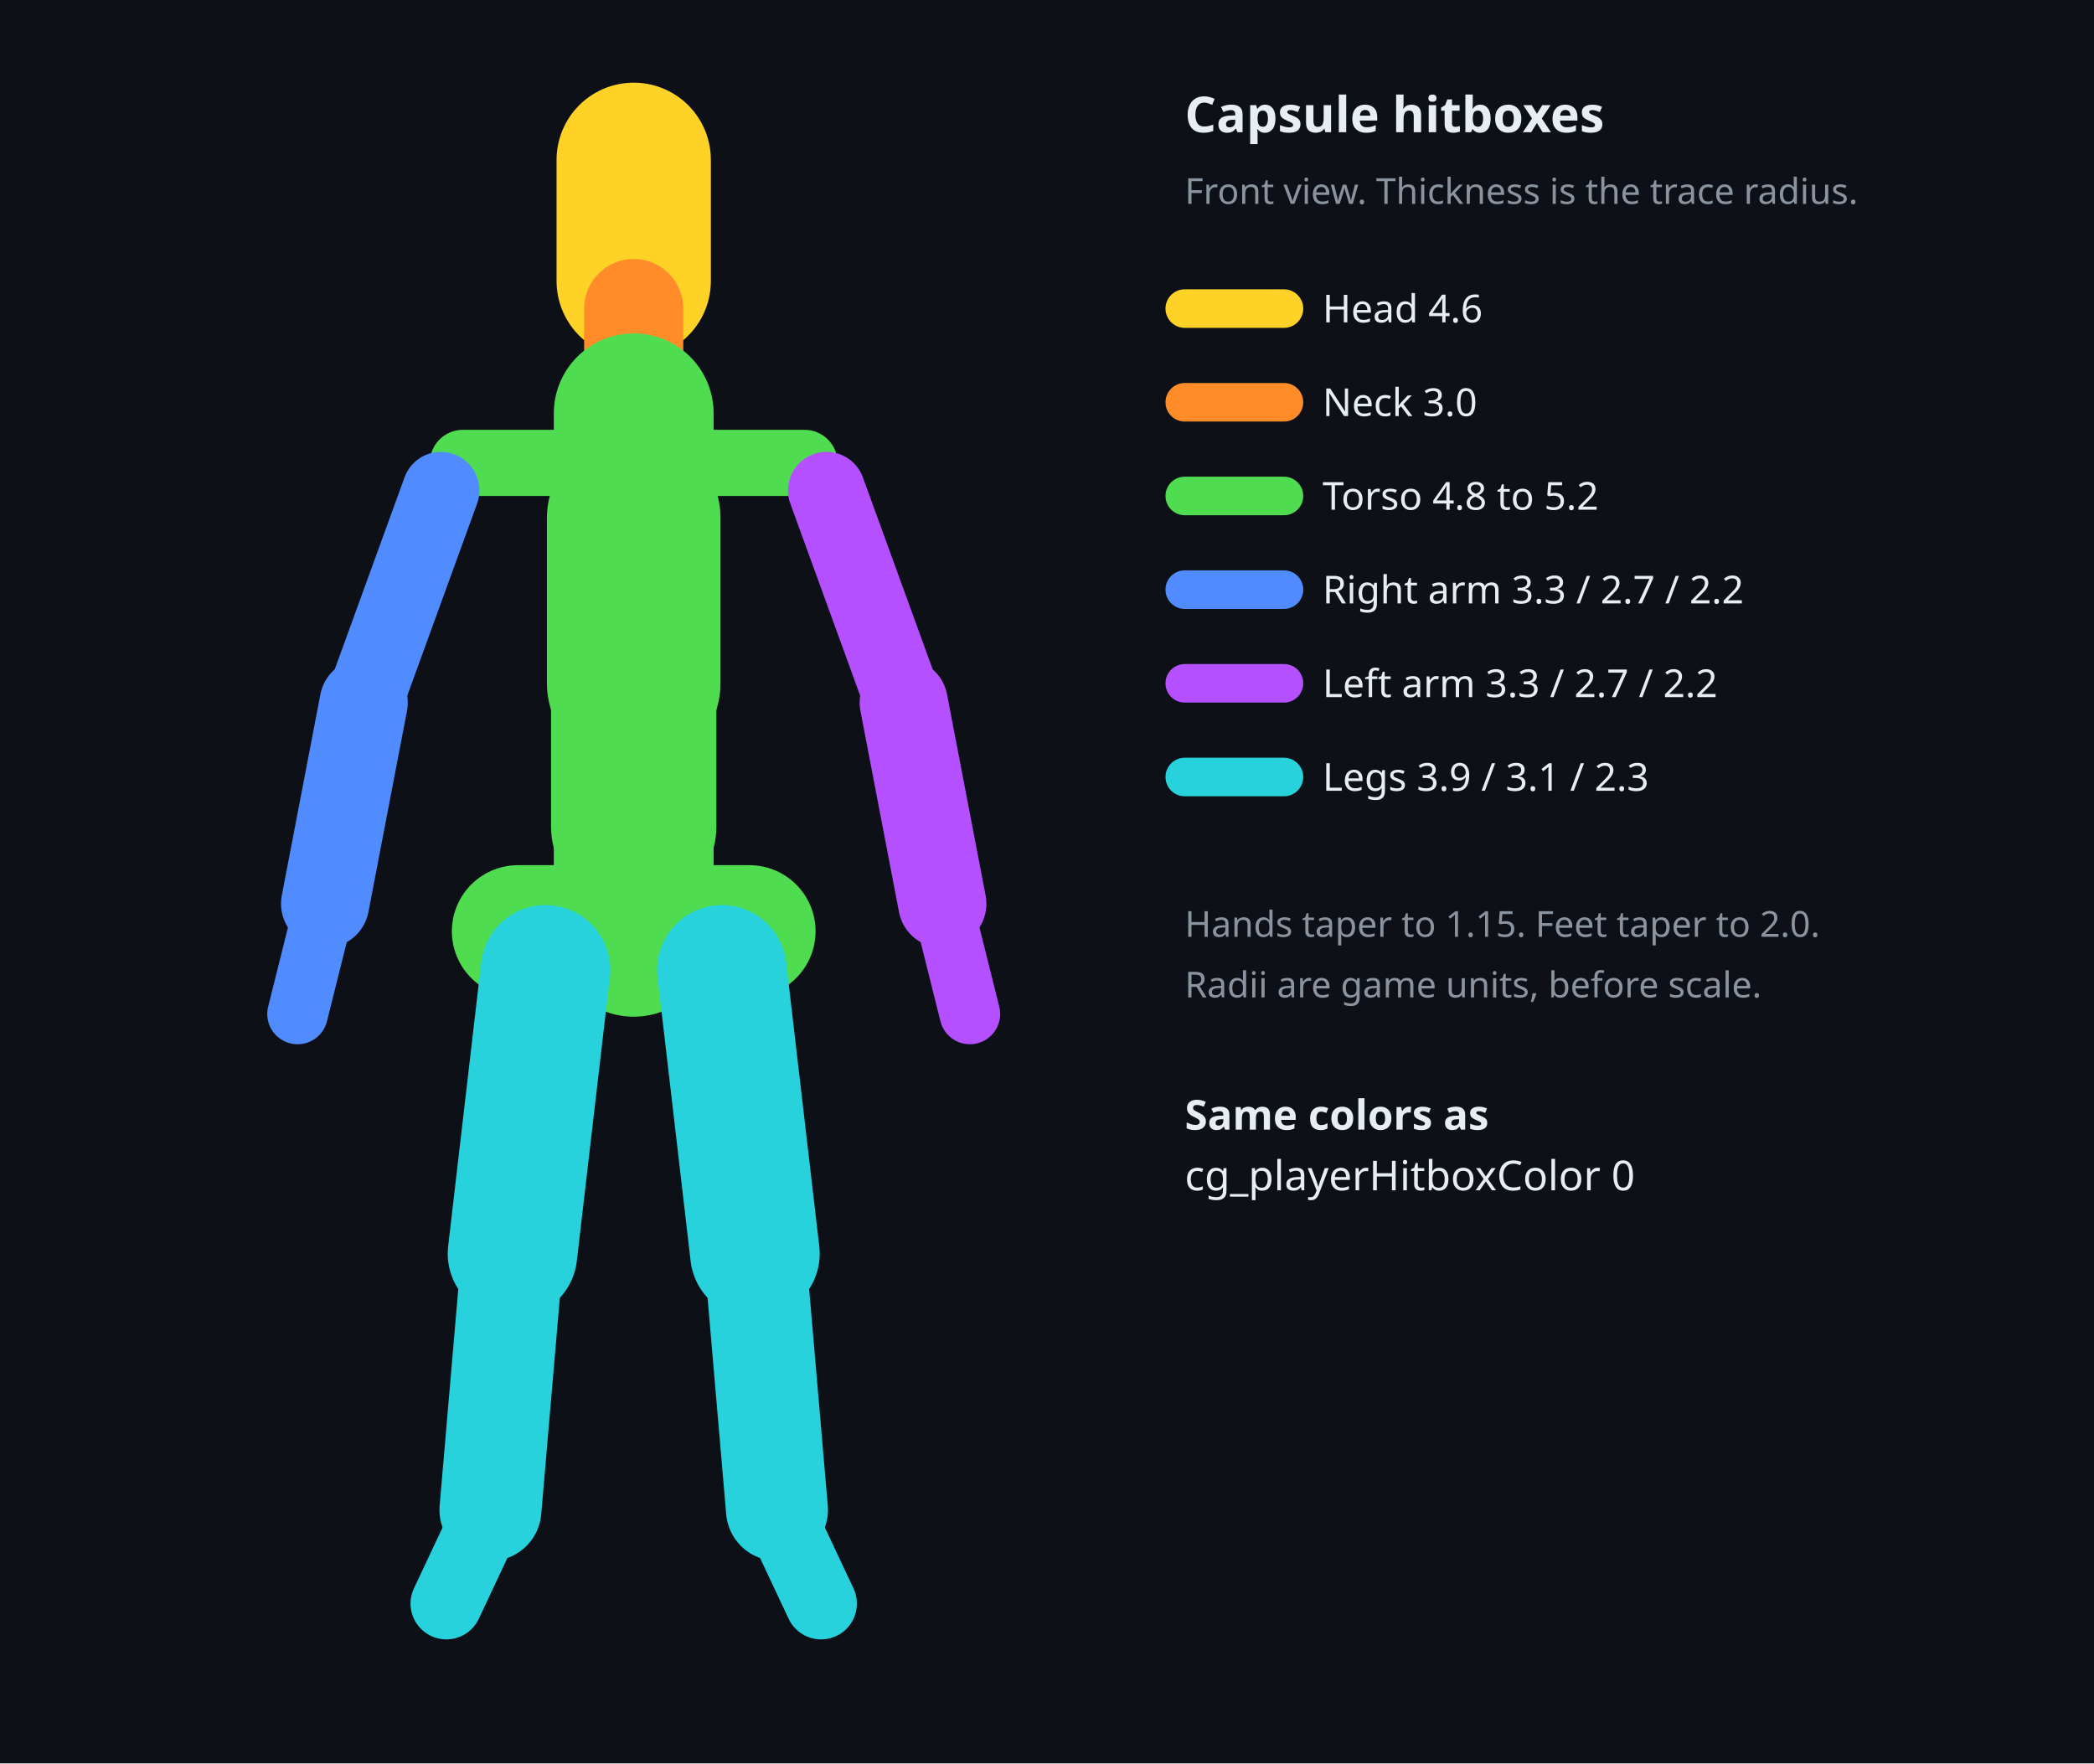
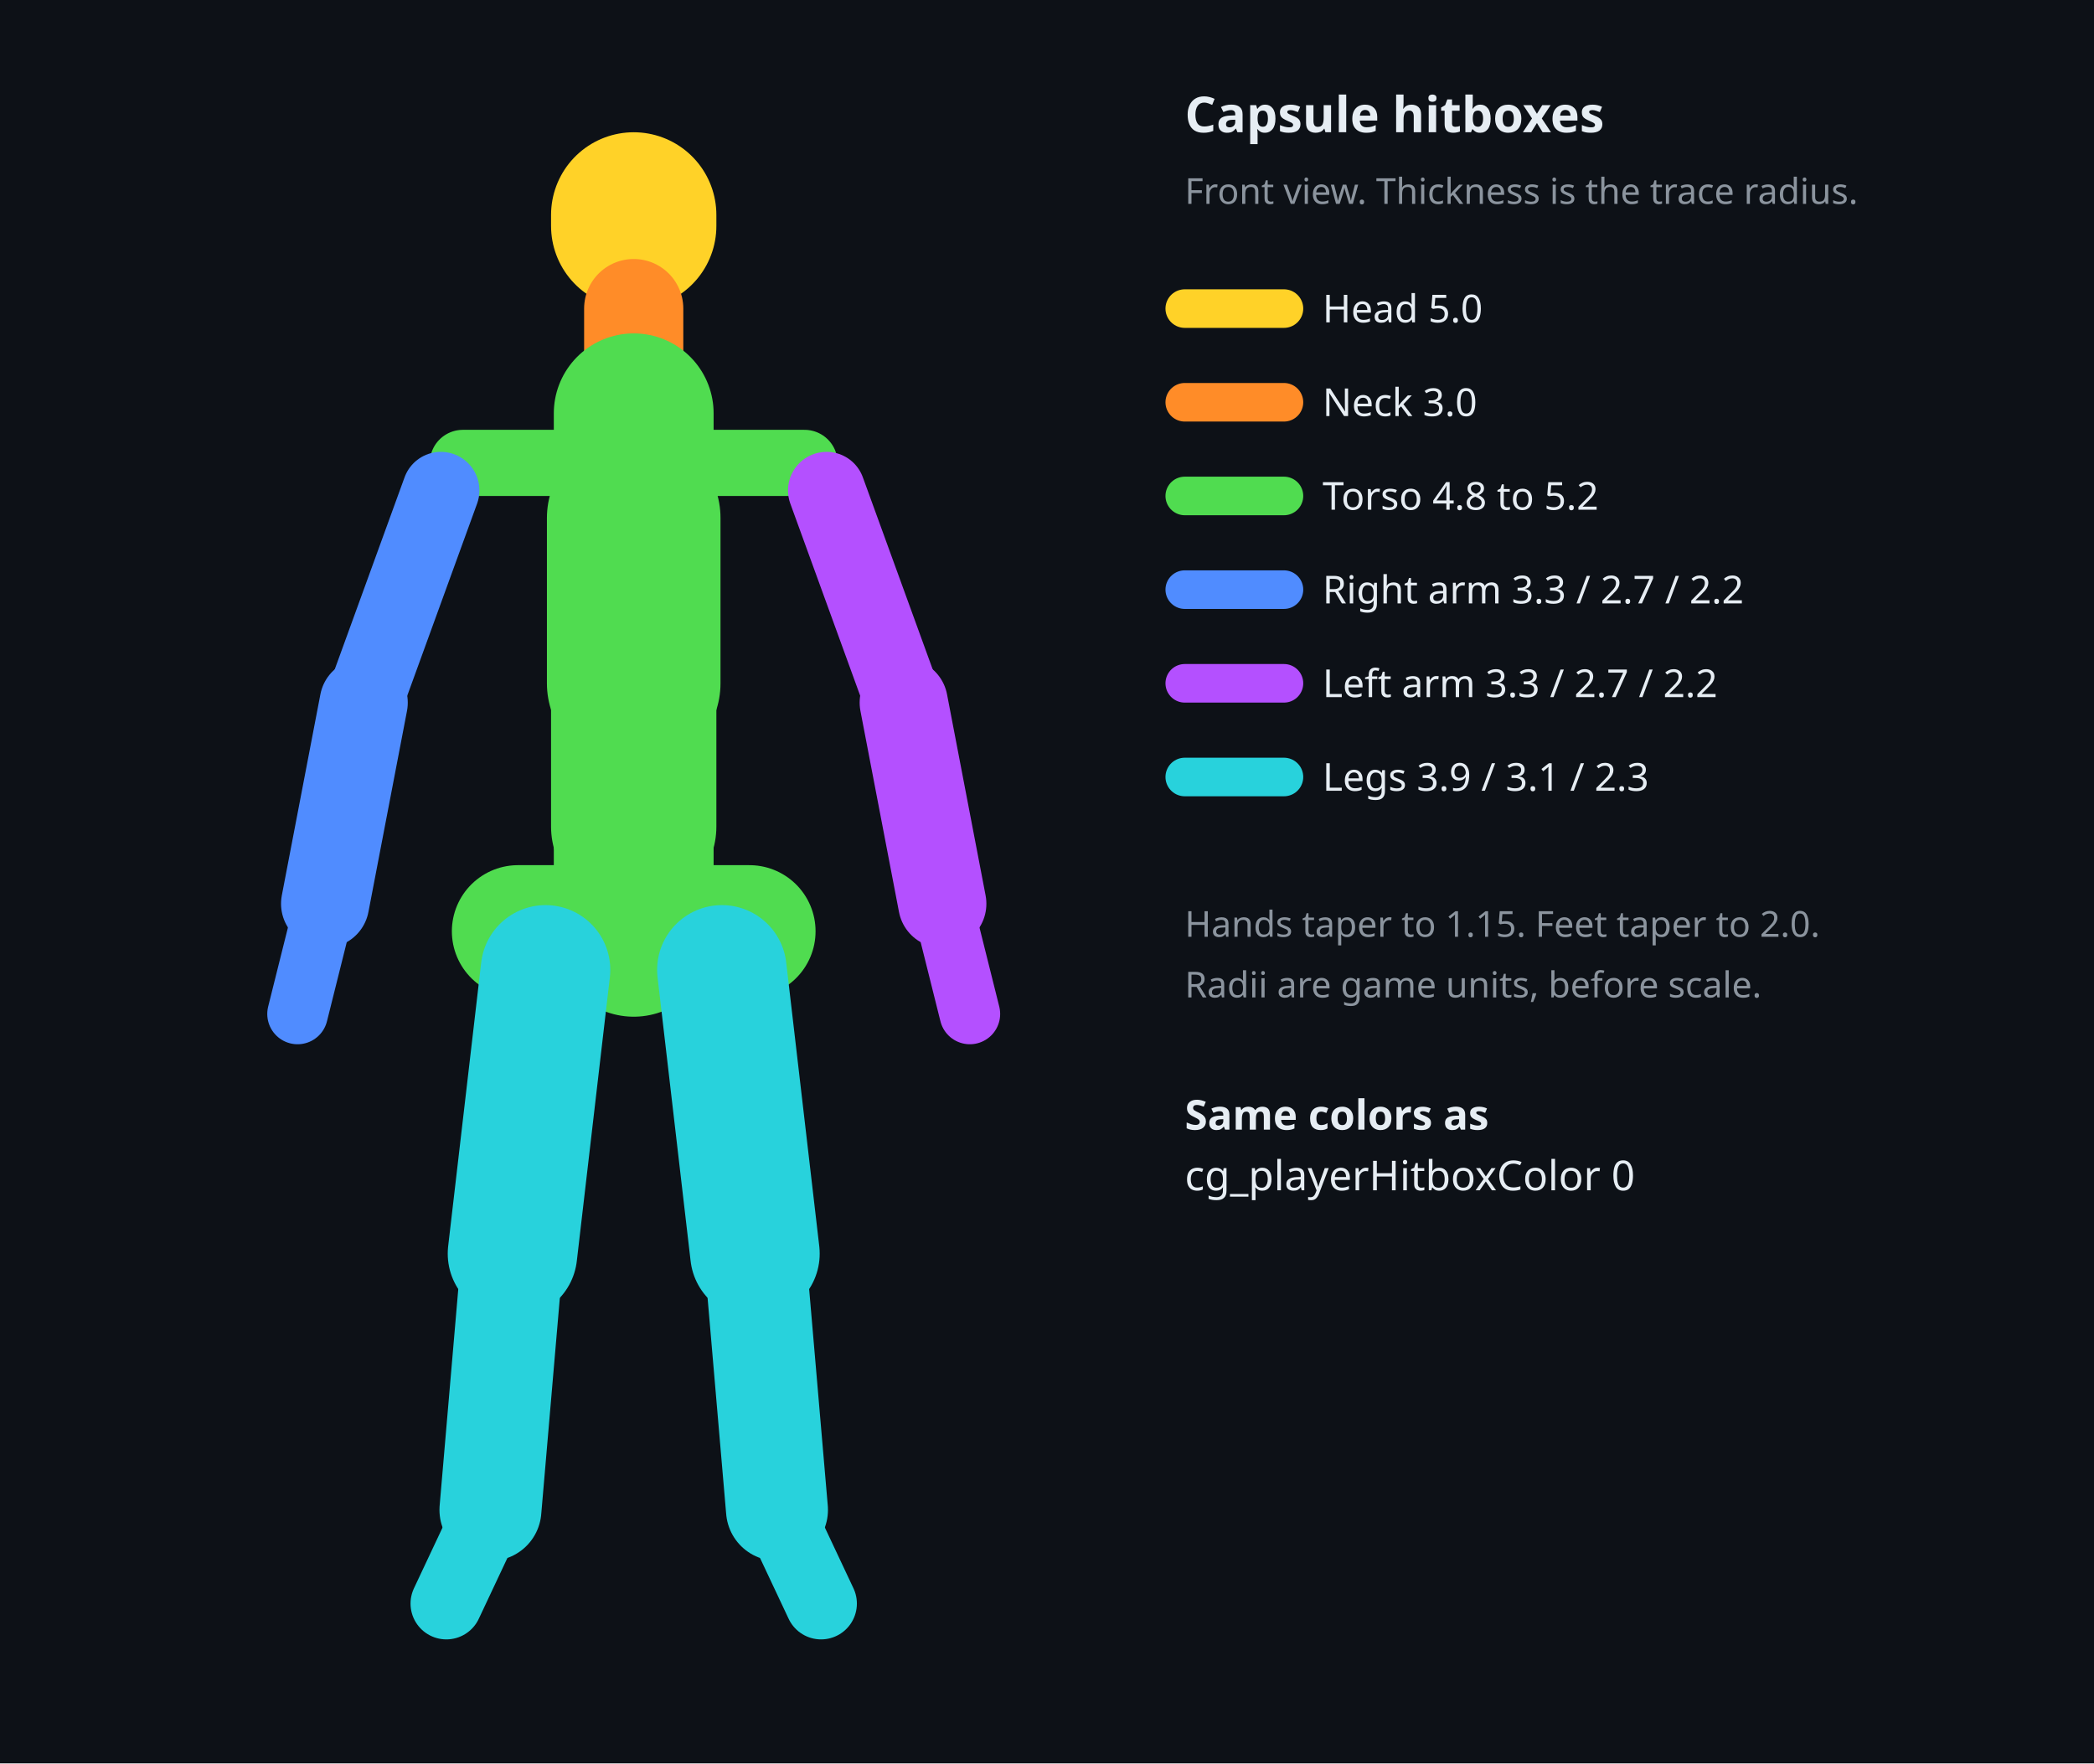
<svg xmlns="http://www.w3.org/2000/svg" width="760" height="640" viewBox="0 0 760 640">
  <rect width="760" height="640" fill="#0d1117" />
  <g fill="none" stroke-linecap="round">
-     <line x1="230" y1="58" x2="230" y2="102" stroke="#ffd228" stroke-width="56" />
+     <line x1="230" y1="78" x2="230" y2="82" stroke="#ffd228" stroke-width="60" />
    <line x1="230" y1="112" x2="230" y2="142" stroke="#ff8c28" stroke-width="36" />
    <line x1="230" y1="150" x2="230" y2="198" stroke="#50dc50" stroke-width="58" />
    <line x1="230" y1="188" x2="230" y2="248" stroke="#50dc50" stroke-width="63" />
    <line x1="230" y1="236" x2="230" y2="300" stroke="#50dc50" stroke-width="60" />
    <line x1="230" y1="292" x2="230" y2="340" stroke="#50dc50" stroke-width="58" />
    <line x1="168" y1="168" x2="292" y2="168" stroke="#50dc50" stroke-width="24" />
    <line x1="188" y1="338" x2="272" y2="338" stroke="#50dc50" stroke-width="48" />
    <line x1="160" y1="178" x2="132" y2="255" stroke="#508cff" stroke-width="28" />
    <line x1="132" y1="255" x2="118" y2="328" stroke="#508cff" stroke-width="32" />
    <line x1="118" y1="328" x2="108" y2="368" stroke="#508cff" stroke-width="22" />
    <line x1="300" y1="178" x2="328" y2="255" stroke="#b450ff" stroke-width="28" />
    <line x1="328" y1="255" x2="342" y2="328" stroke="#b450ff" stroke-width="32" />
    <line x1="342" y1="328" x2="352" y2="368" stroke="#b450ff" stroke-width="22" />
    <line x1="198" y1="352" x2="186" y2="455" stroke="#28d2dc" stroke-width="47" />
    <line x1="186" y1="455" x2="178" y2="548" stroke="#28d2dc" stroke-width="37" />
    <line x1="178" y1="548" x2="162" y2="582" stroke="#28d2dc" stroke-width="26" />
    <line x1="262" y1="352" x2="274" y2="455" stroke="#28d2dc" stroke-width="47" />
    <line x1="274" y1="455" x2="282" y2="548" stroke="#28d2dc" stroke-width="37" />
    <line x1="282" y1="548" x2="298" y2="582" stroke="#28d2dc" stroke-width="26" />
  </g>
  <g font-family="Segoe UI, sans-serif" font-size="15">
    <text x="430" y="48" fill="#e6edf3" font-size="18" font-weight="600">Capsule hitboxes</text>
    <text x="430" y="74" fill="#8b949e" font-size="13">Front view. Thickness is the trace radius.</text>
    <g font-size="14">
      <line x1="430" y1="112" x2="466" y2="112" stroke="#ffd228" stroke-width="14" stroke-linecap="round" />
-       <text x="480" y="117" fill="#e6edf3">Head  4.6</text>
+       <text x="480" y="117" fill="#e6edf3">Head  5.0</text>
      <line x1="430" y1="146" x2="466" y2="146" stroke="#ff8c28" stroke-width="14" stroke-linecap="round" />
      <text x="480" y="151" fill="#e6edf3">Neck  3.0</text>
      <line x1="430" y1="180" x2="466" y2="180" stroke="#50dc50" stroke-width="14" stroke-linecap="round" />
      <text x="480" y="185" fill="#e6edf3">Torso  4.8 to 5.2</text>
      <line x1="430" y1="214" x2="466" y2="214" stroke="#508cff" stroke-width="14" stroke-linecap="round" />
      <text x="480" y="219" fill="#e6edf3">Right arm  3.3 / 2.7 / 2.2</text>
      <line x1="430" y1="248" x2="466" y2="248" stroke="#b450ff" stroke-width="14" stroke-linecap="round" />
      <text x="480" y="253" fill="#e6edf3">Left arm  3.3 / 2.7 / 2.2</text>
      <line x1="430" y1="282" x2="466" y2="282" stroke="#28d2dc" stroke-width="14" stroke-linecap="round" />
      <text x="480" y="287" fill="#e6edf3">Legs  3.9 / 3.1 / 2.3</text>
    </g>
    <text x="430" y="340" fill="#8b949e" font-size="13">Hands taper to 1.15. Feet taper to 2.0.</text>
    <text x="430" y="362" fill="#8b949e" font-size="13">Radii are game units, before scale.</text>
    <text x="430" y="410" fill="#e6edf3" font-size="15" font-weight="600">Same colors as</text>
    <text x="430" y="432" fill="#e6edf3" font-size="15">cg_playerHitboxColor 0</text>
  </g>
</svg>
